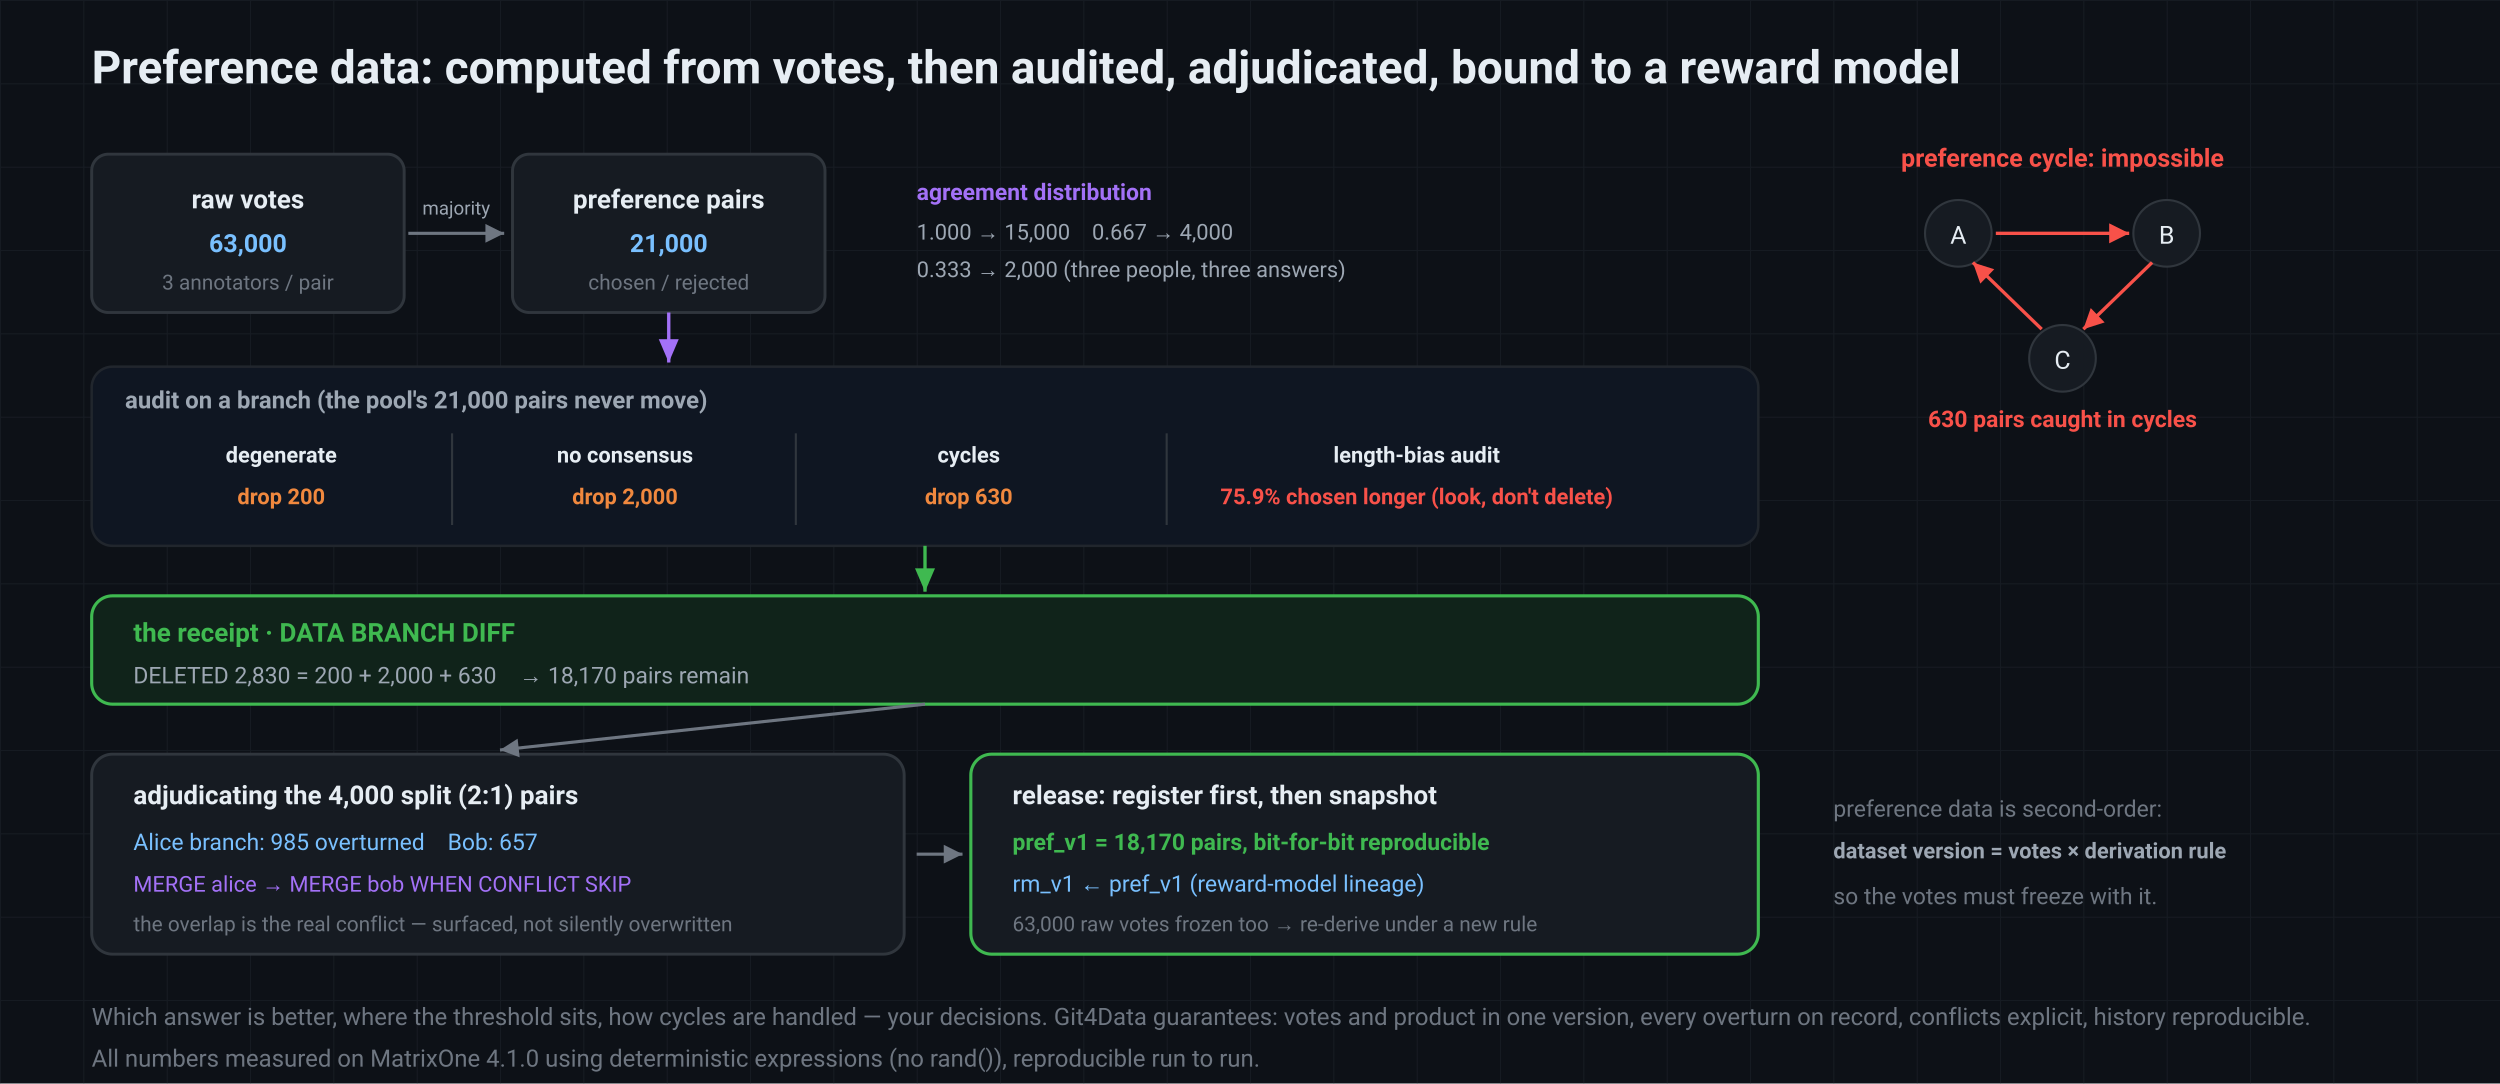
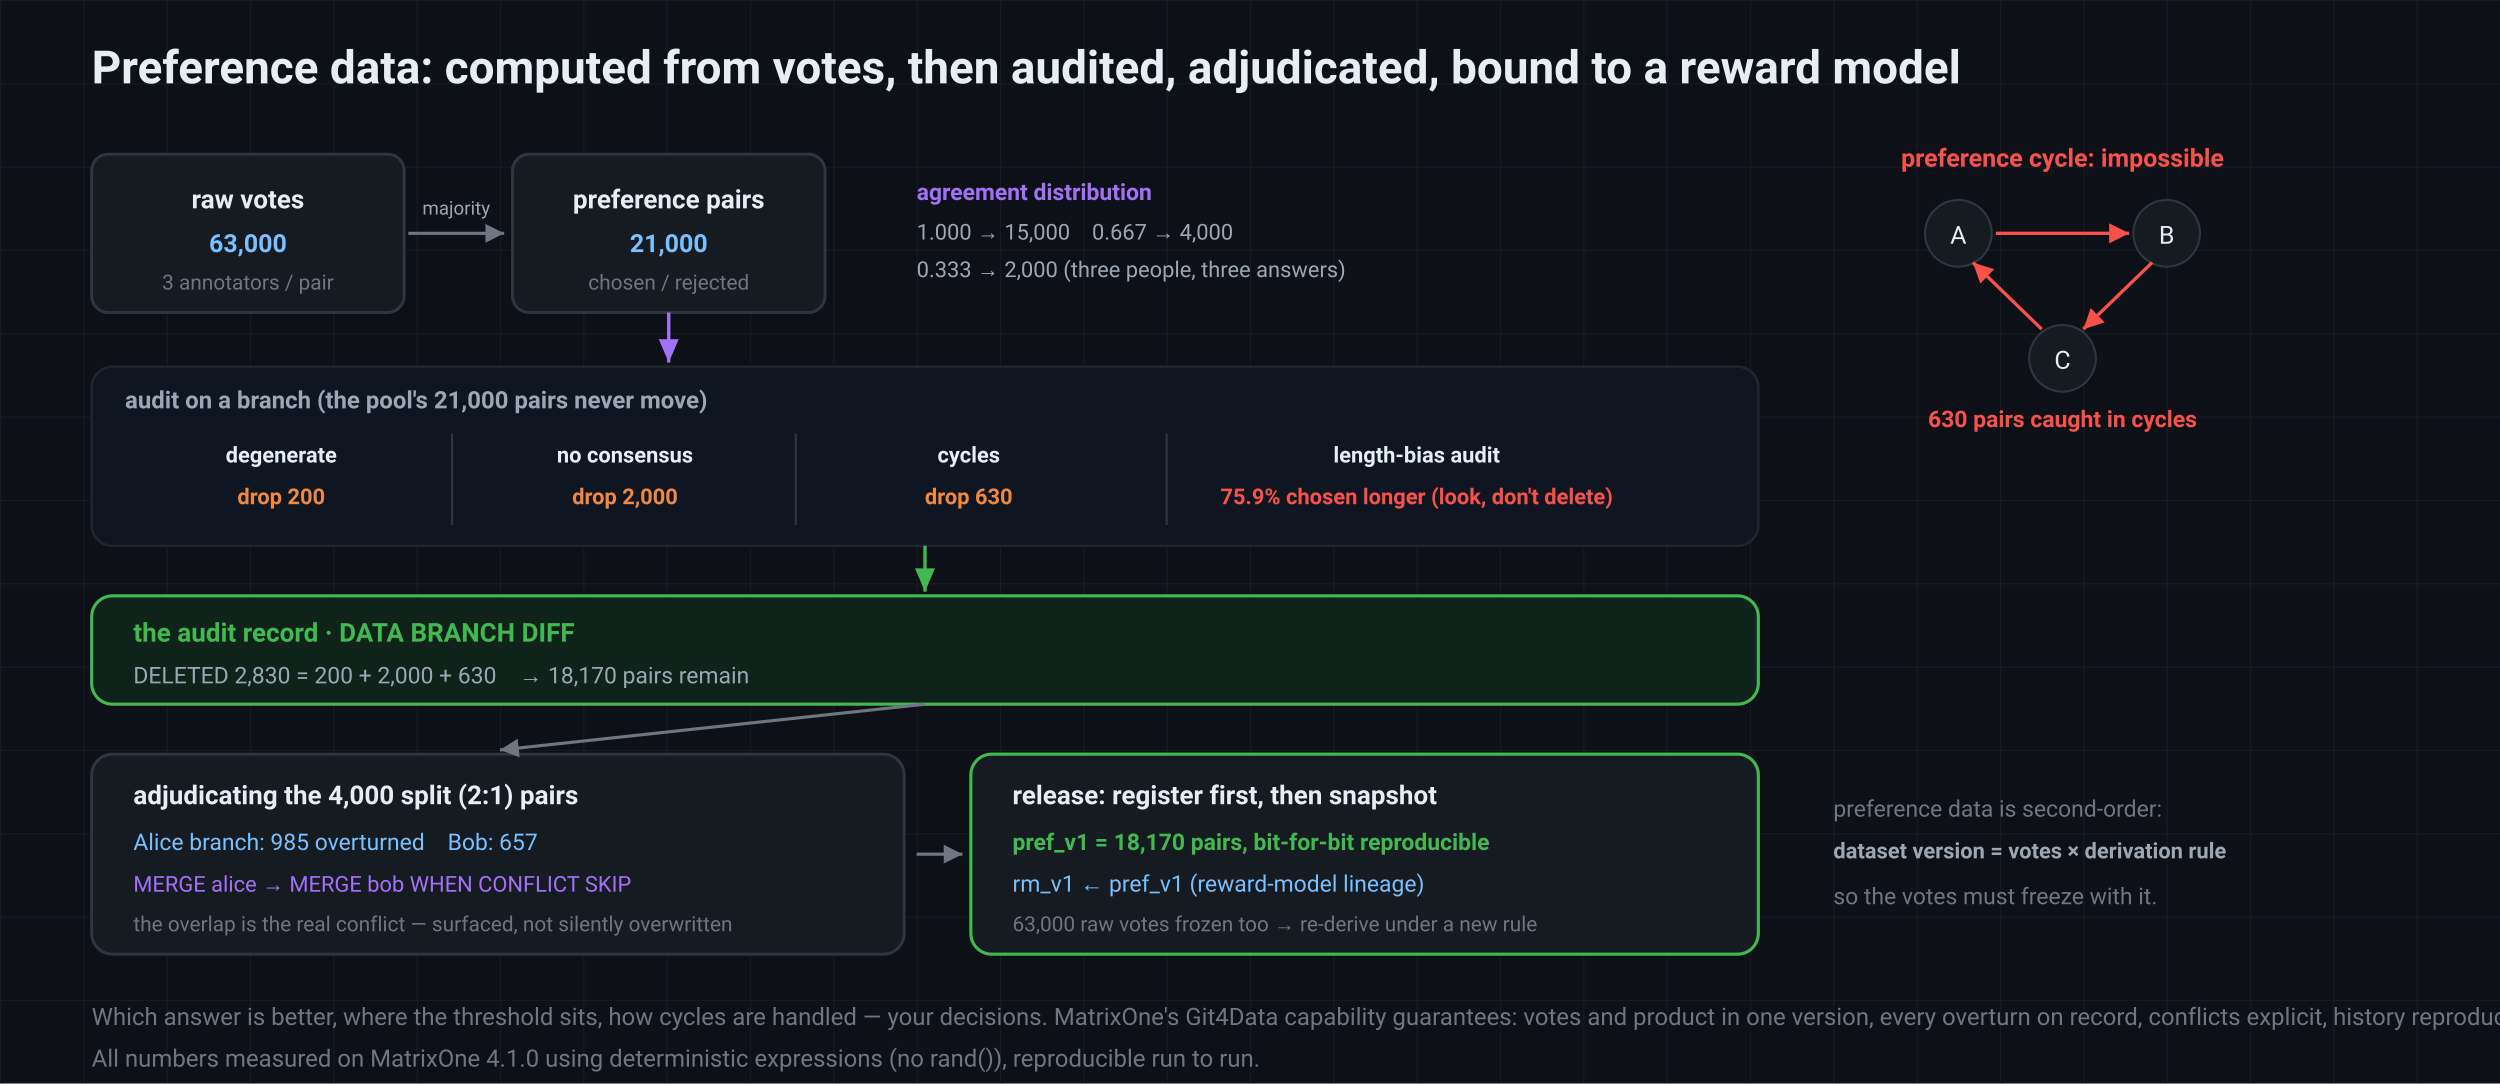
<svg xmlns="http://www.w3.org/2000/svg" viewBox="0 0 1200 520" font-family="-apple-system,'Segoe UI',Roboto,'Helvetica Neue',Arial,sans-serif">
  <defs>
    <pattern id="g" width="40" height="40" patternUnits="userSpaceOnUse">
      <path d="M40 0H0V40" fill="none" stroke="#161B22" stroke-width="1" />
    </pattern>
    <marker id="arr" markerWidth="8" markerHeight="8" refX="6" refY="3" orient="auto">
      <path d="M0 0L6 3L0 6Z" fill="#6E7681" />
    </marker>
    <marker id="arrR" markerWidth="8" markerHeight="8" refX="6" refY="3" orient="auto">
      <path d="M0 0L6 3L0 6Z" fill="#F85149" />
    </marker>
    <marker id="arrG" markerWidth="9" markerHeight="9" refX="7" refY="3" orient="auto">
      <path d="M0 0L7 3L0 6Z" fill="#3FB950" />
    </marker>
    <marker id="arrP" markerWidth="9" markerHeight="9" refX="7" refY="3" orient="auto">
      <path d="M0 0L7 3L0 6Z" fill="#A371F7" />
    </marker>
  </defs>
  <rect width="1200" height="520" fill="#0D1117" />
  <rect width="1200" height="520" fill="url(#g)" />
  <text x="44" y="40" fill="#E6EDF3" font-size="22" font-weight="700">Preference data: computed from votes, then audited, adjudicated, bound to a reward model</text>
  <rect x="44" y="74" width="150" height="76" rx="8" fill="#161B22" stroke="#30363D" stroke-width="1.4" />
  <text x="119" y="100" fill="#E6EDF3" font-size="12.5" text-anchor="middle" font-weight="700">raw votes</text>
  <text x="119" y="121" fill="#79C0FF" font-size="12" text-anchor="middle" font-weight="700">63,000</text>
  <text x="119" y="139" fill="#6E7681" font-size="10" text-anchor="middle">3 annotators / pair</text>
  <line x1="196" y1="112" x2="242" y2="112" stroke="#6E7681" stroke-width="1.5" marker-end="url(#arr)" />
  <text x="219" y="103" fill="#9DA7B3" font-size="9" text-anchor="middle">majority</text>
  <rect x="246" y="74" width="150" height="76" rx="8" fill="#161B22" stroke="#30363D" stroke-width="1.4" />
  <text x="321" y="100" fill="#E6EDF3" font-size="12.5" text-anchor="middle" font-weight="700">preference pairs</text>
  <text x="321" y="121" fill="#79C0FF" font-size="12" text-anchor="middle" font-weight="700">21,000</text>
  <text x="321" y="139" fill="#6E7681" font-size="10" text-anchor="middle">chosen / rejected</text>
  <text x="440" y="96" fill="#A371F7" font-size="11" font-weight="700">agreement distribution</text>
  <text x="440" y="115" fill="#9DA7B3" font-size="10.5">1.000 → 15,000　0.667 → 4,000</text>
  <text x="440" y="133" fill="#9DA7B3" font-size="10.5">0.333 → 2,000 (three people, three answers)</text>
  <g transform="translate(880,60)">
    <text x="110" y="20" fill="#F85149" font-size="12" text-anchor="middle" font-weight="700">preference cycle: impossible</text>
    <circle cx="60" cy="52" r="16" fill="#161B22" stroke="#30363D" />
    <text x="60" y="57" fill="#E6EDF3" font-size="12" text-anchor="middle">A</text>
    <circle cx="160" cy="52" r="16" fill="#161B22" stroke="#30363D" />
    <text x="160" y="57" fill="#E6EDF3" font-size="12" text-anchor="middle">B</text>
    <circle cx="110" cy="112" r="16" fill="#161B22" stroke="#30363D" />
    <text x="110" y="117" fill="#E6EDF3" font-size="12" text-anchor="middle">C</text>
    <line x1="78" y1="52" x2="142" y2="52" stroke="#F85149" stroke-width="1.6" marker-end="url(#arrR)" />
    <line x1="153" y1="66" x2="120" y2="98" stroke="#F85149" stroke-width="1.6" marker-end="url(#arrR)" />
    <line x1="100" y1="98" x2="67" y2="66" stroke="#F85149" stroke-width="1.6" marker-end="url(#arrR)" />
    <text x="110" y="145" fill="#F85149" font-size="11" text-anchor="middle" font-weight="700">630 pairs caught in cycles</text>
  </g>
  <rect x="44" y="176" width="800" height="86" rx="10" fill="#0F1622" stroke="#21262D" stroke-width="1.2" />
  <text x="60" y="196" fill="#9DA7B3" font-size="11.5" font-weight="700">audit on a branch (the pool's 21,000 pairs never move)</text>
  <g font-size="10.5" text-anchor="middle">
    <text x="135" y="222" fill="#E6EDF3" font-weight="700">degenerate</text>
    <text x="135" y="242" fill="#F0883E" font-weight="700">drop 200</text>
    <text x="300" y="222" fill="#E6EDF3" font-weight="700">no consensus</text>
    <text x="300" y="242" fill="#F0883E" font-weight="700">drop 2,000</text>
    <text x="465" y="222" fill="#E6EDF3" font-weight="700">cycles</text>
    <text x="465" y="242" fill="#F0883E" font-weight="700">drop 630</text>
    <text x="680" y="222" fill="#E6EDF3" font-weight="700">length-bias audit</text>
    <text x="680" y="242" fill="#F85149" font-weight="700">75.9% chosen longer (look, don't delete)</text>
  </g>
  <g stroke="#30363D" stroke-width="1">
    <line x1="217" y1="208" x2="217" y2="252" />
    <line x1="382" y1="208" x2="382" y2="252" />
    <line x1="560" y1="208" x2="560" y2="252" />
  </g>
  <line x1="321" y1="150" x2="321" y2="174" stroke="#A371F7" stroke-width="1.6" marker-end="url(#arrP)" />
  <rect x="44" y="286" width="800" height="52" rx="10" fill="#10231A" stroke="#3FB950" stroke-width="1.5" />
-   <text x="64" y="308" fill="#3FB950" font-size="12.5" font-weight="700">the receipt · DATA BRANCH DIFF</text>
+   <text x="64" y="308" fill="#3FB950" font-size="12.5" font-weight="700">the audit record · DATA BRANCH DIFF</text>
  <text x="64" y="328" fill="#9DA7B3" font-size="11">DELETED 2,830 = 200 + 2,000 + 630　→ 18,170 pairs remain</text>
  <line x1="444" y1="262" x2="444" y2="284" stroke="#3FB950" stroke-width="1.6" marker-end="url(#arrG)" />
  <rect x="44" y="362" width="390" height="96" rx="10" fill="#161B22" stroke="#30363D" stroke-width="1.4" />
  <text x="64" y="386" fill="#E6EDF3" font-size="12.5" font-weight="700">adjudicating the 4,000 split (2:1) pairs</text>
  <text x="64" y="408" fill="#79C0FF" font-size="11">Alice branch: 985 overturned　Bob: 657</text>
  <text x="64" y="428" fill="#A371F7" font-size="10.5">MERGE alice → MERGE bob WHEN CONFLICT SKIP</text>
  <text x="64" y="447" fill="#6E7681" font-size="10">the overlap is the real conflict — surfaced, not silently overwritten</text>
  <line x1="444" y1="338" x2="240" y2="360" stroke="#6E7681" stroke-width="1.5" marker-end="url(#arr)" />
  <rect x="466" y="362" width="378" height="96" rx="10" fill="#161B22" stroke="#3FB950" stroke-width="1.5" />
  <text x="486" y="386" fill="#E6EDF3" font-size="12.5" font-weight="700">release: register first, then snapshot</text>
  <text x="486" y="408" fill="#3FB950" font-size="11" font-weight="700">pref_v1 = 18,170 pairs, bit-for-bit reproducible</text>
  <text x="486" y="428" fill="#79C0FF" font-size="11">rm_v1 ← pref_v1 (reward-model lineage)</text>
  <text x="486" y="447" fill="#6E7681" font-size="10">63,000 raw votes frozen too → re-derive under a new rule</text>
  <line x1="440" y1="410" x2="462" y2="410" stroke="#6E7681" stroke-width="1.5" marker-end="url(#arr)" />
  <text x="880" y="392" fill="#6E7681" font-size="11">preference data is second-order:</text>
  <text x="880" y="412" fill="#9DA7B3" font-size="10.5" font-weight="700">dataset version = votes × derivation rule</text>
  <text x="880" y="434" fill="#6E7681" font-size="11">so the votes must freeze with it.</text>
-   <text x="44" y="492" fill="#6E7681" font-size="11.5">Which answer is better, where the threshold sits, how cycles are handled — your decisions. Git4Data guarantees: votes and product in one version, every overturn on record, conflicts explicit, history reproducible.</text>
+   <text x="44" y="492" fill="#6E7681" font-size="11.5">Which answer is better, where the threshold sits, how cycles are handled — your decisions. MatrixOne's Git4Data capability guarantees: votes and product in one version, every overturn on record, conflicts explicit, history reproducible.</text>
  <text x="44" y="512" fill="#6E7681" font-size="11.5">All numbers measured on MatrixOne 4.1.0 using deterministic expressions (no rand()), reproducible run to run.</text>
</svg>
